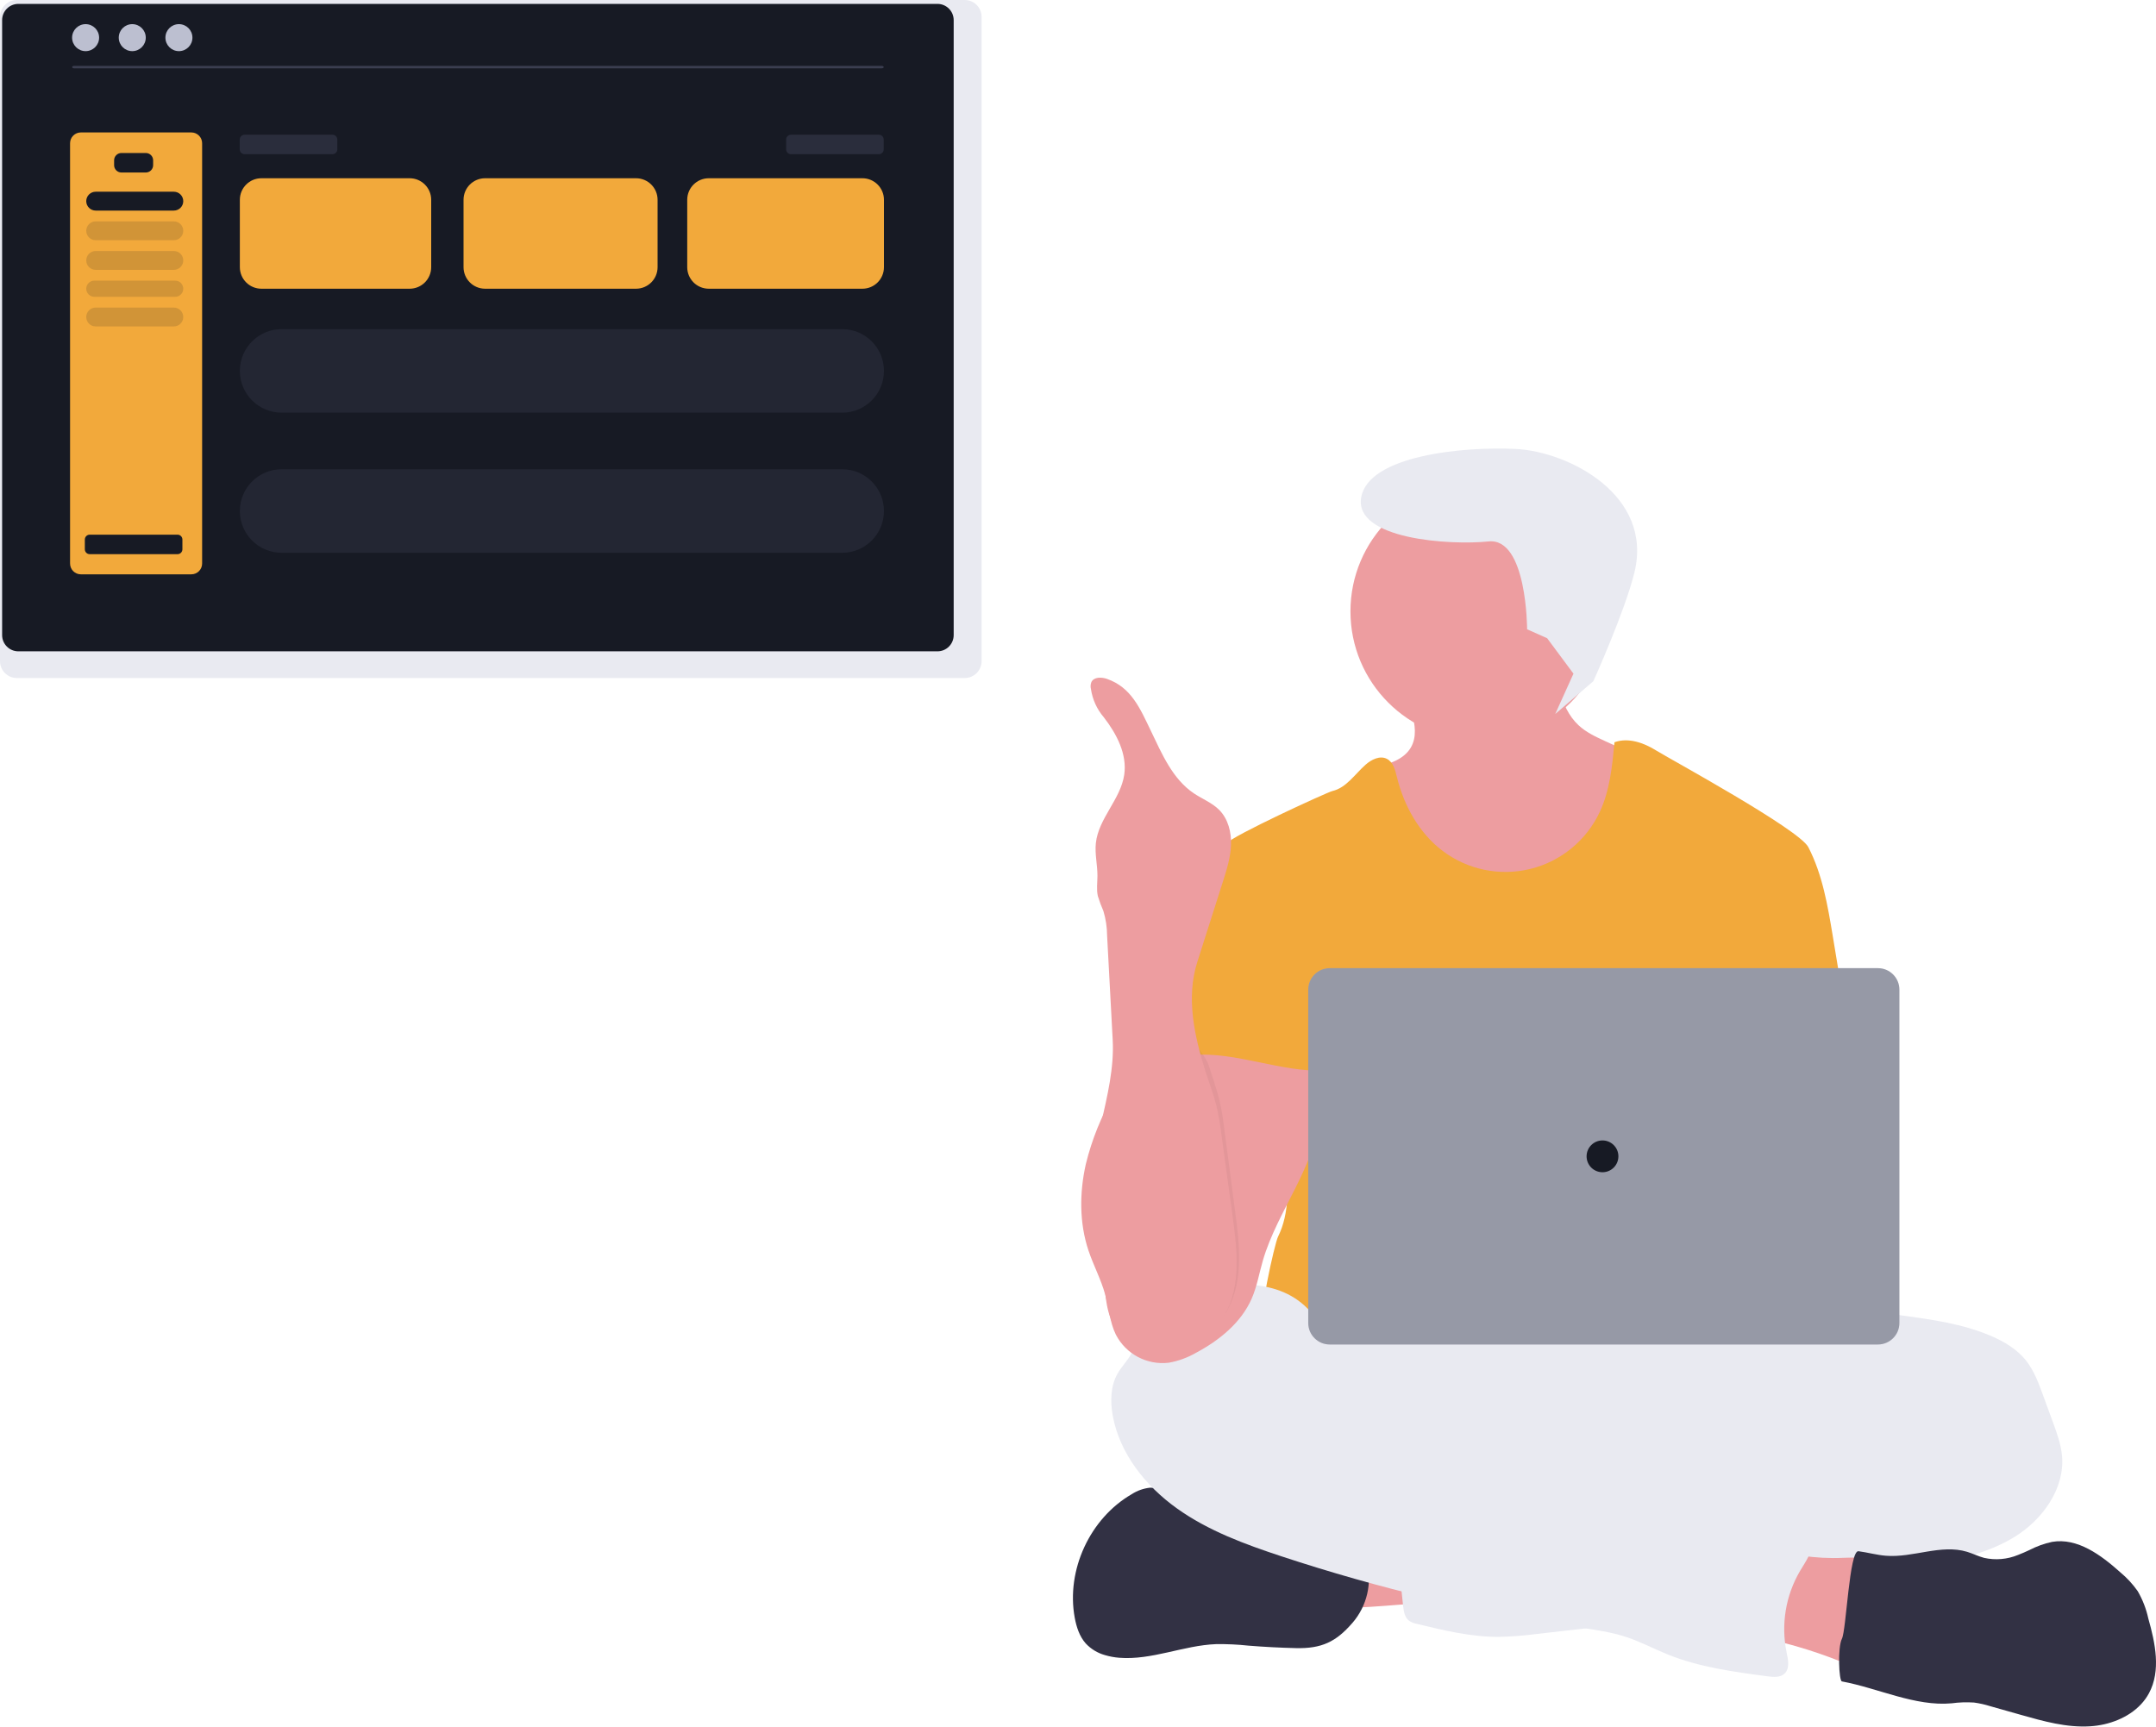
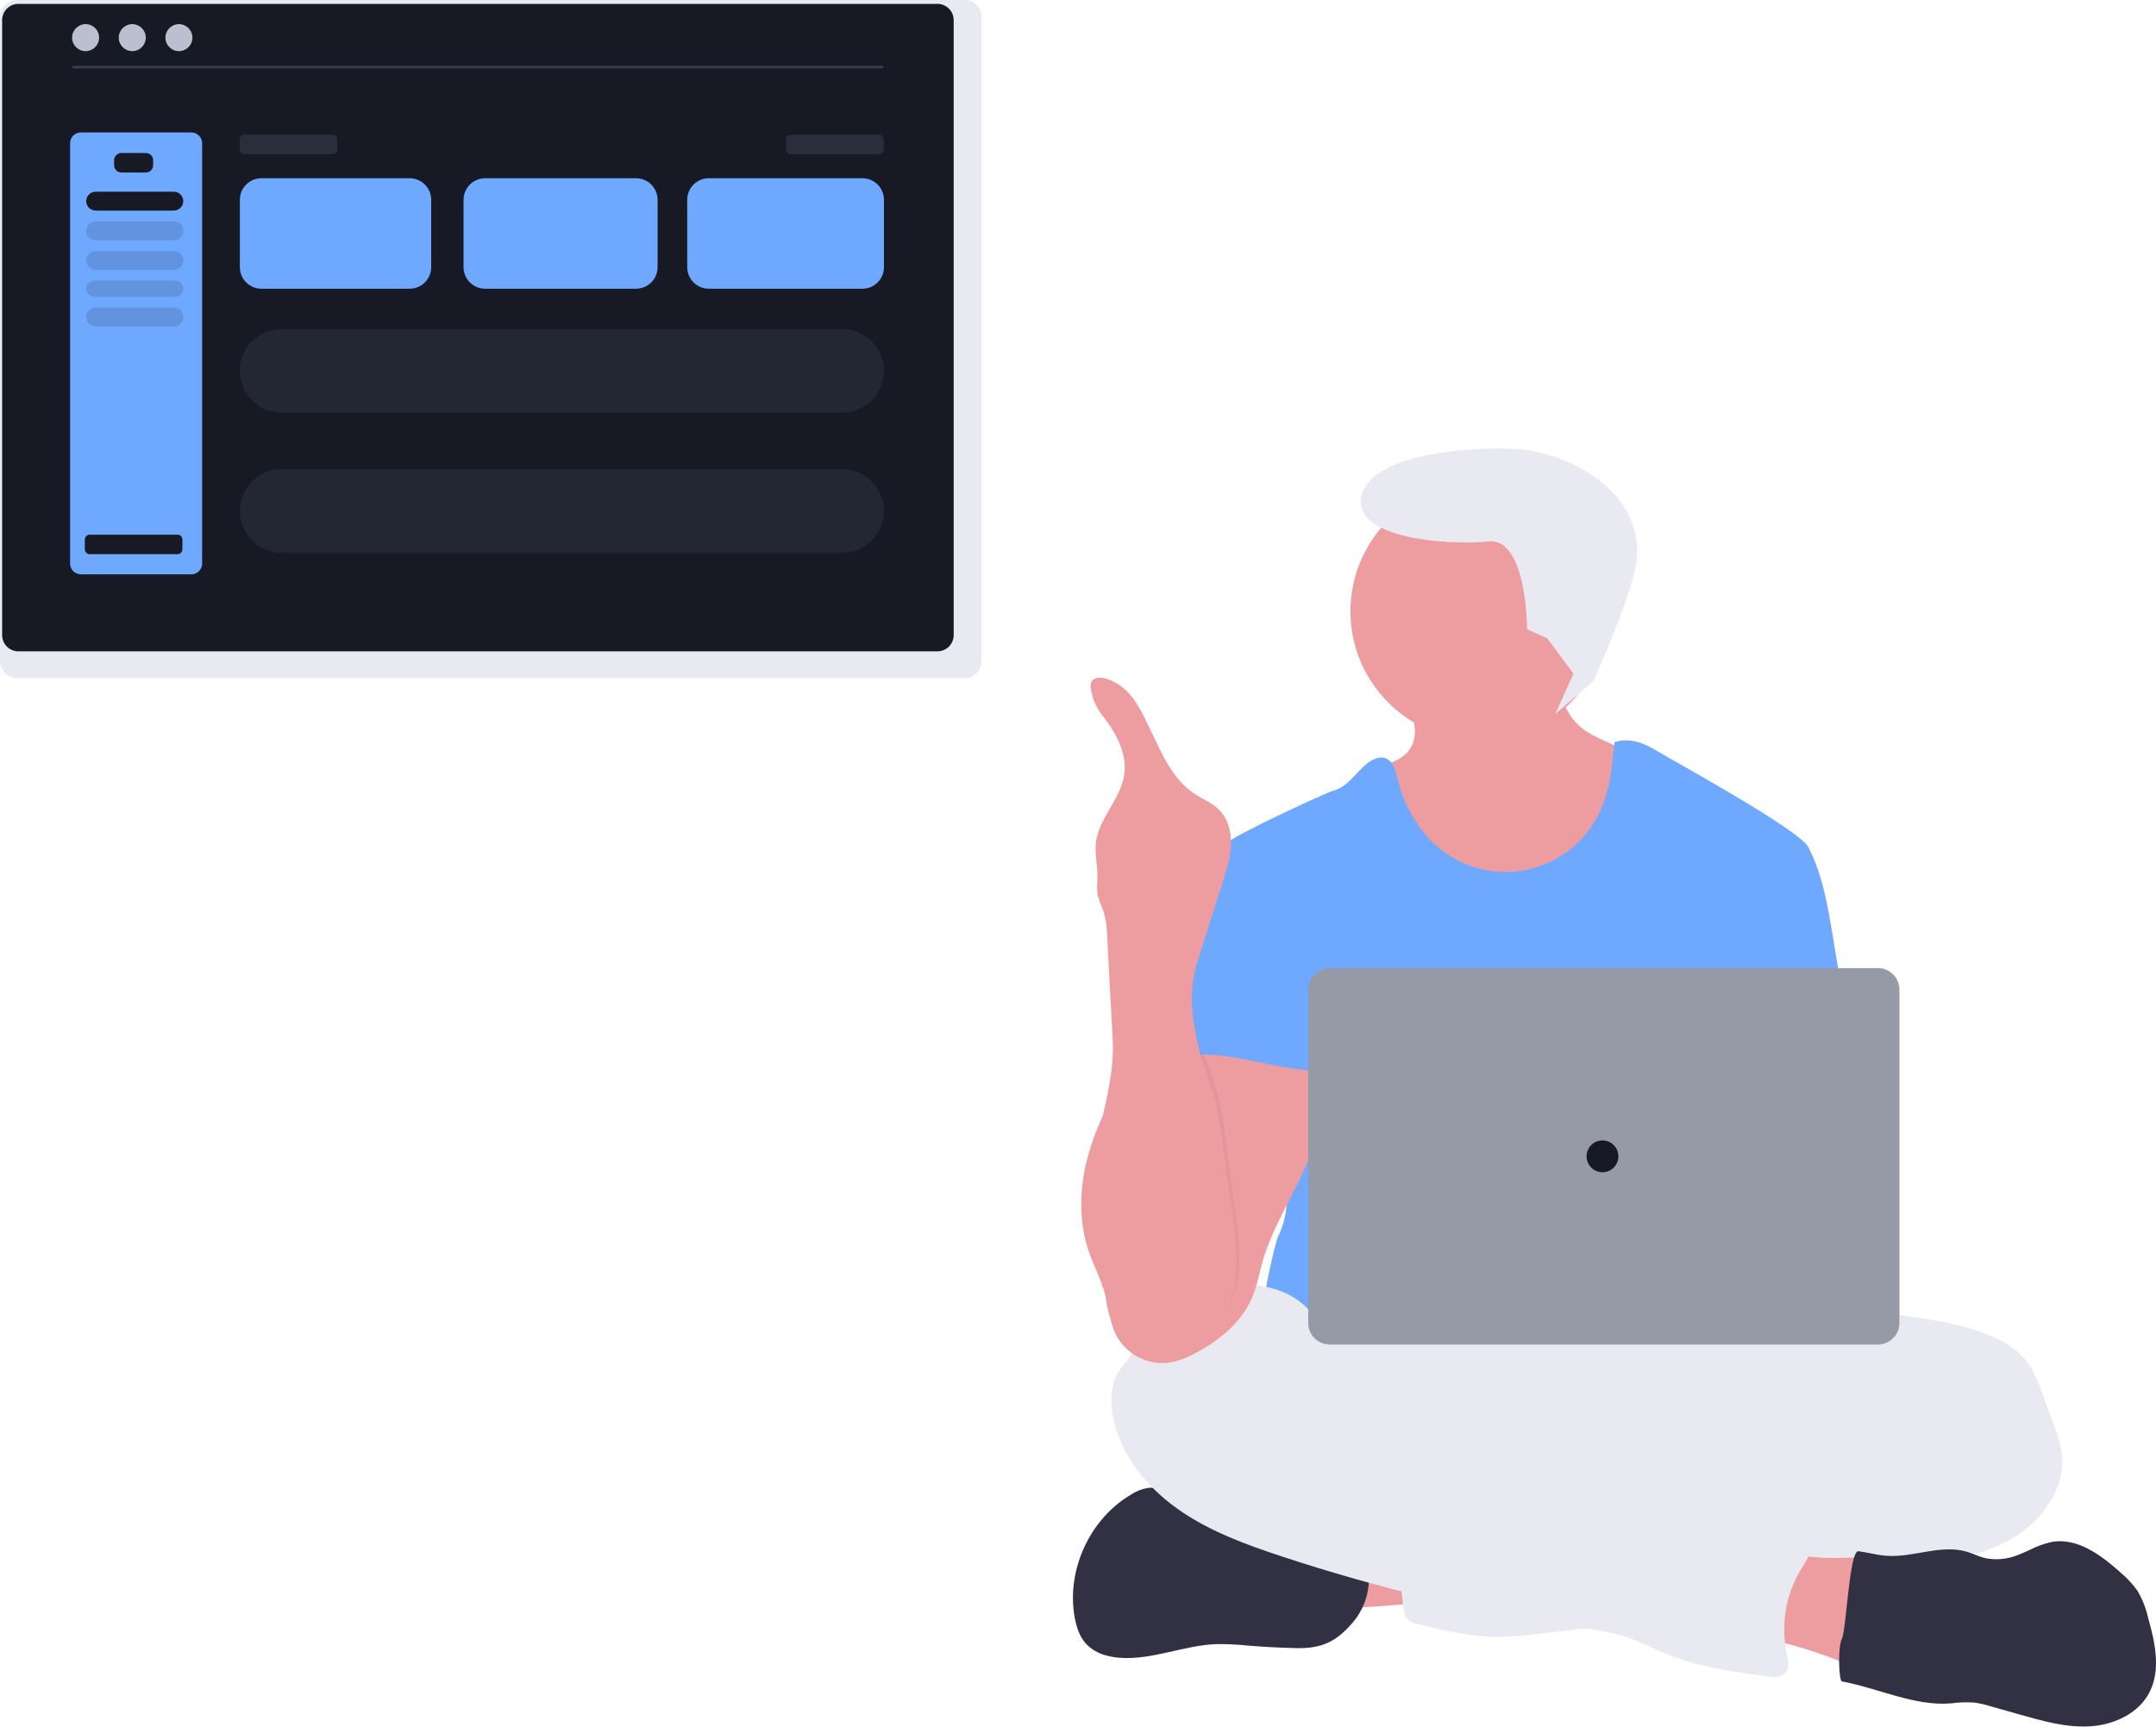
<svg xmlns="http://www.w3.org/2000/svg" width="800" height="640.774" viewBox="0 0 800 640.774">
  <g transform="translate(-559.438 -244.174)">
    <g transform="translate(957.555 401.194)">
      <path d="M700.362,759.986c-2.075-4.721-4.043-10.151-1.967-14.872a12.64,12.64,0,0,1,6.541-6.148,31.48,31.48,0,0,1,8.853-2.184,123.544,123.544,0,0,1,28.781-.393c.7,5.528-.777,11.135-2.046,16.476-1.151,4.918-1.81,5.646-6.885,5.9C730.353,758.943,701.14,761.727,700.362,759.986Z" transform="translate(-605.715 -320.747)" fill="#ed9da0" />
      <ellipse cx="140.658" cy="39.345" rx="140.658" ry="39.345" transform="translate(41.58 328.699)" fill="#E9EAF1" />
      <path d="M813.51,475.516a43.762,43.762,0,0,1-22.564,20.5,56.636,56.636,0,0,1-17.863,3.4c-6.679.3-13.5-.128-19.771-2.41-8.42-3.049-15.413-9.285-20.656-16.554s-8.853-15.571-11.99-23.941c-1.652-4.357-3.226-9-2.449-13.6,5.066-1.151,10.613-2.843,13.23-7.338,2.233-3.856,1.613-8.479.325-12.885-.364-1.249-.787-2.489-1.21-3.679-.984-2.852-4.377-8.272-2.016-10.712,1.5-1.544,7.81-2.331,9.984-3.335,6.7-3.089,12.876-7.554,20.233-9.02,6.364-1.269,12.935-.079,19.289,1.239a6.344,6.344,0,0,1,2.38.856,5.725,5.725,0,0,1,1.77,2.656c1.81,4.407,2.872,9.276,4.328,13.869,1.515,4.81,3.462,9.325,7.112,12.738,2.843,2.666,6.462,4.338,10,5.961l8.715,3.993a11.46,11.46,0,0,1,4.121,2.666,10.437,10.437,0,0,1,1.967,5.351,49.987,49.987,0,0,1-4.938,30.246Z" transform="translate(-606.051 -315.173)" fill="#ed9da0" />
      <ellipse cx="47.861" cy="47.861" rx="47.861" ry="47.861" transform="translate(102.979 22.03)" fill="#ed9da0" />
-       <path d="M890.735,528.715l-3.718-22.525c-1.879-11.3-3.816-22.82-9.069-33-3.453-6.669-51.817-32.971-56.44-35.863s-10.377-4.918-15.492-3.069c-.826,8.8-1.7,17.8-5.44,25.82A38.637,38.637,0,0,1,742.287,474.6c-8.764-6.6-14.38-16.781-17-27.433-.639-2.6-1.367-5.577-3.757-6.767-2.587-1.3-5.7.275-7.869,2.184-3.984,3.531-7.151,8.587-12.325,9.777-1.869.433-37.328,16.692-39.335,19.515s-2.951,6.315-3.935,9.7c10.751,23.941,20.587,47.912,31.338,71.853a6.129,6.129,0,0,1,.777,2.951,7.19,7.19,0,0,1-1.338,2.951c-5.272,8.469-5.105,19.122-4.525,29.076s1.289,20.469-3.157,29.391c-1.21,2.449-7.6,30.433-6.03,36.394h222.3c-4.239-11.656-2.626-35.046-1.741-47.42.62-8.656-.984-17.3-1.672-25.958C892.575,563.132,893.657,546.361,890.735,528.715Z" transform="translate(-605.069 -315.798)" fill="#F2A93B" />
+       <path d="M890.735,528.715l-3.718-22.525c-1.879-11.3-3.816-22.82-9.069-33-3.453-6.669-51.817-32.971-56.44-35.863s-10.377-4.918-15.492-3.069c-.826,8.8-1.7,17.8-5.44,25.82A38.637,38.637,0,0,1,742.287,474.6c-8.764-6.6-14.38-16.781-17-27.433-.639-2.6-1.367-5.577-3.757-6.767-2.587-1.3-5.7.275-7.869,2.184-3.984,3.531-7.151,8.587-12.325,9.777-1.869.433-37.328,16.692-39.335,19.515s-2.951,6.315-3.935,9.7c10.751,23.941,20.587,47.912,31.338,71.853a6.129,6.129,0,0,1,.777,2.951,7.19,7.19,0,0,1-1.338,2.951c-5.272,8.469-5.105,19.122-4.525,29.076s1.289,20.469-3.157,29.391c-1.21,2.449-7.6,30.433-6.03,36.394h222.3c-4.239-11.656-2.626-35.046-1.741-47.42.62-8.656-.984-17.3-1.672-25.958C892.575,563.132,893.657,546.361,890.735,528.715Z" transform="translate(-605.069 -315.798)" fill="#6FA8FF" />
      <path d="M903.227,650.846c3.275-1.249,6.885-.8,10.4-.325,11.3,1.544,22.771,3.128,33.246,7.643,4.918,2.1,9.6,4.918,12.925,9.059,2.951,3.728,4.672,8.292,6.3,12.787l3.777,10.318c1.436,3.934,2.892,7.948,3.3,12.128,1.18,12.384-7.289,24.059-17.941,30.492s-23.194,8.725-35.41,11.125-24.482,5.056-36.65,7.869a147.529,147.529,0,0,1-17.243,3.393c-13.023,1.475-26.636-.7-39.01,3.61-4.918,1.721-9.748,4.279-14.853,5.469a92.4,92.4,0,0,1-10.259,1.652l-23.42,2.675a127.786,127.786,0,0,1-14.361,1.1c-10.23,0-20.292-2.42-30.227-4.839a7.644,7.644,0,0,1-2.951-1.19c-1.574-1.239-1.918-3.433-2.144-5.42q-1.5-13.19-2.636-26.41c-.236-2.862-.413-5.961,1.151-8.371,1.967-2.951,5.8-3.875,9.305-4.446a242.848,242.848,0,0,1,44.932-3.118c5.715-5.715,15.138-5.744,22.623-8.853a67.278,67.278,0,0,0,7.977-4.338,104.264,104.264,0,0,1,43.781-13.84,40.765,40.765,0,0,0,8.961-1.279c5.794-1.8,11.076-6.7,17.026-5.5.738-2.036,1.249-4.761,2.951-6.158.846-.718,1.889-1.2,2.666-1.967,1.643-1.662,1.79-4.279,1.544-6.6s-.8-4.7-.2-6.964a9.63,9.63,0,0,1,1.092-2.43C892.84,652.951,897.3,650.355,903.227,650.846Z" transform="translate(-606.18 -319.344)" fill="#E9EAF1" />
      <path d="M707.883,765.734c-6.089,7.053-11.449,9.571-20.981,9.344q-8.794-.207-17.567-.915A98.572,98.572,0,0,0,657.3,773.6c-12.138.472-23.853,6.03-35.961,5.056a25.487,25.487,0,0,1-5.282-.984,15.375,15.375,0,0,1-7.131-4.338c-2.321-2.626-3.433-6.108-4.072-9.551-3.236-17.646,5.636-36.866,21.168-45.847a15.521,15.521,0,0,1,6.728-2.39,15.946,15.946,0,0,1,6.807,1.5l.148.059a51.475,51.475,0,0,1,16.859,11.253,9.5,9.5,0,0,0,2.577,2.075,8.853,8.853,0,0,0,3.039.571l12.925.816a30.627,30.627,0,0,1,6.492.9,51.594,51.594,0,0,1,6.826,2.951c6.954,3.108,14.666,3.934,22.181,5.134a3.314,3.314,0,0,1,1.967.787,3.078,3.078,0,0,1,.61,1.279,25.092,25.092,0,0,1-5.292,22.869Z" transform="translate(-604.187 -320.417)" fill="#323144" />
      <path d="M894.237,741.969c7.23-.2,15.344-.561,20.656,4.308,5.066,4.6,5.734,12.2,6.069,19.033l.384,7.938c.118,2.42.216,4.918-.757,7.161-1.731,3.935-6.482,5.833-10.82,5.607s-8.321-2.125-12.285-3.836a172.816,172.816,0,0,0-33.443-10.535q.561-8.233,1.869-16.387c.6-3.767.7-10.072,3.216-13.2,2.666-3.3,6.138-1.515,9.757-.9a78.332,78.332,0,0,0,15.354.816Z" transform="translate(-608.443 -320.819)" fill="#ed9da0" />
      <path d="M699.179,660.558c0,.984-1.544,0-1.682-1.052-1.082-7.958-7.4-14.518-14.754-17.705s-15.738-3.354-23.705-2.6c-12.049,1.141-25.525,5.754-29.981,17.017-1.043,2.636-1.515,5.489-2.794,8.017-1.416,2.774-3.728,4.987-5.262,7.682-2.646,4.662-2.754,10.377-1.8,15.649,2.567,14.066,12.187,26.1,23.843,34.427s25.279,13.308,38.863,17.794A673.958,673.958,0,0,0,792.072,766.1c6.059.915,12.177,1.761,17.981,3.708,5.194,1.741,10.053,4.348,15.128,6.394,11.8,4.741,24.5,6.433,37.082,8.1,2.144.275,4.6.472,6.187-.984,2.046-1.9,1.367-5.2.787-7.928a42.64,42.64,0,0,1,5.007-30.236c2.1-3.541,4.839-7.171,4.446-11.272-.472-4.78-5.233-8.164-9.974-8.931s-9.561.364-14.322.984a7.858,7.858,0,0,1-4.918-.482,9.725,9.725,0,0,1-1.908-1.692,21.571,21.571,0,0,0-25.122-3.512c-1.761.984-4.426-1.21-6.256-2.036l-20.666-9.374c-23.764-10.751-47.647-21.551-72.788-28.358a15.287,15.287,0,0,1-5.607-2.331c-1.249-.984-2.144-2.321-3.3-3.413-2.508-2.371-6-3.315-9.01-5S698.471,663.932,699.179,660.558Z" transform="translate(-604.424 -319.16)" fill="#E9EAF1" />
      <path d="M1022.8,790.67c-3.3,6.128-9.718,9.944-16.6,11.518a32.945,32.945,0,0,1-5.253.748c-8.705.541-17.3-1.869-25.692-4.249l-11.39-3.226a35.953,35.953,0,0,0-6-1.338,41.167,41.167,0,0,0-8.3.285c-13.462,1.252-27.406-5.672-40.7-8.125-1.112-.12-1.643-12.561,0-15.836s2.734-32.941,6.148-32.489,6.757,1.416,10.19,1.682c10.092.807,20.41-4.4,30.1-1.466,2.134.649,4.151,1.682,6.315,2.252a21,21,0,0,0,12.62-1.092c1.416-.531,2.8-1.171,4.18-1.8a33.661,33.661,0,0,1,8.41-3.039c9.453-1.623,18.217,4.918,25.348,11.3a35.839,35.839,0,0,1,6.443,6.984,35.062,35.062,0,0,1,3.935,10.161C1025.146,772.06,1027.3,782.31,1022.8,790.67Z" transform="translate(-623.524 -319.259)" fill="#323144" />
      <path d="M695.688,573.836c-1.19,19.535-15.522,35.676-20.981,54.463-1.357,4.7-2.174,9.58-4.121,14.056-3.934,9-12.03,15.531-20.656,20.135a31.021,31.021,0,0,1-10.171,3.7,19.5,19.5,0,0,1-19.584-10.417c-2.253-4.574-2.567-9.836-3.935-14.754-1.525-5.675-4.377-10.908-6.236-16.485-3.423-10.259-3.354-21.492-.984-32.036a98.358,98.358,0,0,1,10.554-26.125c.689-1.21,1.387-2.41,2.1-3.6a81.83,81.83,0,0,1,6.816-9.836c5.9-7.112,13.485-12.581,20.99-17.971a4.917,4.917,0,0,1,1.967-.984h.118a4.751,4.751,0,0,1,2.43.57,192.355,192.355,0,0,1,29.853,16.171c3.384,2.252,8.725,4.771,10.5,8.607S695.944,569.666,695.688,573.836Z" transform="translate(-604.238 -317.443)" fill="#ed9da0" />
-       <path d="M657.137,483.005a10.18,10.18,0,0,0-2.184,3.492,165.107,165.107,0,0,0-13.869,56.676,5.666,5.666,0,0,1-.639,2.744A12.023,12.023,0,0,1,639,547.482a5.43,5.43,0,0,0,.925,7.869c1.623-3.059,5.508-4.052,8.961-4.318,16.535-1.308,32.686,6.384,49.269,5.8-1.17-4.043-2.852-7.928-3.807-12.02-4.22-18.167,6.3-37.948-.148-55.447-1.289-3.5-3.443-6.944-6.836-8.479a18.211,18.211,0,0,0-4.377-1.161c-4.19-.757-12.531-3.993-16.584-2.7-1.5.482-2.085,1.889-3.325,2.734C661.238,480.979,658.74,481.4,657.137,483.005Z" transform="translate(-604.736 -316.505)" fill="#F2A93B" />
+       <path d="M657.137,483.005a10.18,10.18,0,0,0-2.184,3.492,165.107,165.107,0,0,0-13.869,56.676,5.666,5.666,0,0,1-.639,2.744A12.023,12.023,0,0,1,639,547.482a5.43,5.43,0,0,0,.925,7.869c1.623-3.059,5.508-4.052,8.961-4.318,16.535-1.308,32.686,6.384,49.269,5.8-1.17-4.043-2.852-7.928-3.807-12.02-4.22-18.167,6.3-37.948-.148-55.447-1.289-3.5-3.443-6.944-6.836-8.479a18.211,18.211,0,0,0-4.377-1.161c-4.19-.757-12.531-3.993-16.584-2.7-1.5.482-2.085,1.889-3.325,2.734C661.238,480.979,658.74,481.4,657.137,483.005Z" transform="translate(-604.736 -316.505)" fill="#6FA8FF" />
      <path d="M661.693,646.6a27.752,27.752,0,0,1-23.671,14.272,18.039,18.039,0,0,1-7.575-1.446c-6.051-2.774-9.469-9.639-10.737-16.387s-.871-13.712-1.771-20.528c-.72-5.43-2.254-10.7-3.049-16.122-1.951-13.407,1.894-26.646,4.63-39.994.663-1.21,1.335-2.41,2.026-3.6a81.972,81.972,0,0,1,6.562-9.836c5.681-7.112,12.981-12.58,20.206-17.971h-7.575a1.257,1.257,0,0,1,1.286-.147,1.344,1.344,0,0,1,.768,1.081c.748,6.885,10.094,13.771,12.129,20.459,1.259,4.111,2.774,8.144,3.787,12.335a102.32,102.32,0,0,1,1.818,10.82q2.017,15.276,4.015,30.492C666.219,622.41,667.659,635.8,661.693,646.6Z" transform="translate(-604.353 -317.455)" opacity="0.046" />
      <path d="M650.45,515.4l9.492-29.774c1.416-4.456,2.852-8.98,3.02-13.663s-1.062-9.59-4.338-12.935c-2.656-2.7-6.334-4.1-9.482-6.216-7.869-5.3-11.8-14.587-15.905-23.135s-7.308-16.142-16.259-19.309c-2.066-.728-4.918-.787-5.843,1.19a4.181,4.181,0,0,0-.148,2.577,20.689,20.689,0,0,0,4.761,10.457c4.751,6.148,8.725,13.672,7.584,21.364-1.357,9.108-9.541,16.171-10.525,25.328-.433,4.033.6,8.076.59,12.138,0,2.518-.413,5.085.148,7.544a50.823,50.823,0,0,0,2.075,5.587,32.636,32.636,0,0,1,1.358,9.059l2.075,38.715c1.121,20.941-10.239,41.312-7.112,61.968.826,5.42,2.42,10.692,3.167,16.122.984,6.817.521,13.771,1.839,20.528s4.918,13.613,11.154,16.387a19.377,19.377,0,0,0,7.869,1.446,29.007,29.007,0,0,0,24.59-14.272c6.2-10.82,4.7-24.187,3.01-36.522L659.4,579.5a98.841,98.841,0,0,0-1.888-10.82c-1.043-4.19-2.616-8.223-3.935-12.335C649.359,542.9,646.2,528.761,650.45,515.4Z" transform="translate(-604.296 -315.41)" fill="#ed9da0" />
      <rect width="219.347" height="139.674" rx="7.97" transform="translate(87.318 202.304)" fill="#BCBFD0" />
      <rect width="219.347" height="139.674" rx="7.97" transform="translate(87.318 202.304)" opacity="0.2" />
      <circle cx="5.902" cy="5.902" r="5.902" transform="translate(190.598 266.24)" fill="#171A24" />
      <path d="M77.031,67.5l-7.9-1.975S63.205,31.949,49.379,35.9,0,43.8,0,28,33.938,2.8,53.329.347s53.329,7.9,51.354,37.528c-1,14.962-8,42.355-8,42.355L84.866,94.68l4.067-15.923Z" transform="translate(111.826 0) rotate(10)" fill="#E9EAF1" />
    </g>
    <g transform="translate(559.438 244.174)">
      <path d="M924.474,232.384H572.648a6.263,6.263,0,0,0-6.2,6.309V477.724a6.26,6.26,0,0,0,6.2,6.3H924.474a6.26,6.26,0,0,0,6.2-6.3V238.693a6.263,6.263,0,0,0-6.2-6.309Z" transform="translate(-566.446 -232.384)" fill="#E9EAF1" />
      <path d="M913.514,232.384H572.458a6.025,6.025,0,0,0-6.014,6.024V466.663a6.023,6.023,0,0,0,6.014,6.014H913.514a6.023,6.023,0,0,0,6.014-6.014V238.409a6.025,6.025,0,0,0-6.011-6.024Z" transform="translate(-565.656 -230.942)" fill="#171A24" />
      <g transform="translate(26.753 8.958)">
        <circle cx="5.012" cy="5.012" r="5.012" transform="translate(0 0)" fill="#BCBFD0" />
        <circle cx="5.012" cy="5.012" r="5.012" transform="translate(17.312 0)" fill="#BCBFD0" />
        <circle cx="5.012" cy="5.012" r="5.012" transform="translate(34.625 0)" fill="#BCBFD0" />
      </g>
      <path d="M499.776,739.161H200.193c-.434,0-.786-.2-.786-.456s.352-.456.786-.456H499.776c.434,0,.786.2.786.456S500.21,739.161,499.776,739.161Z" transform="translate(-172.653 -713.802)" fill="#3B3E50" />
-       <rect width="49" height="164" rx="4" transform="translate(26 49.155)" fill="#F2A93B" />
+       <rect width="49" height="164" rx="4" transform="translate(26 49.155)" fill="#6FA8FF" />
      <path d="M2.715,0h9.051a2.715,2.715,0,0,1,2.715,2.715v1.81a2.715,2.715,0,0,1-2.715,2.715H2.715A2.715,2.715,0,0,1,0,4.526V2.715A2.715,2.715,0,0,1,2.715,0Z" transform="translate(42.341 56.782)" fill="#171A24" />
      <path d="M1.81,0H34.395a1.81,1.81,0,0,1,1.81,1.81V5.431a1.81,1.81,0,0,1-1.81,1.81H1.81A1.81,1.81,0,0,1,0,5.431V1.81A1.81,1.81,0,0,1,1.81,0Z" transform="translate(31.479 198.434)" fill="#171A24" />
      <path d="M1.81,0H34.395a1.81,1.81,0,0,1,1.81,1.81V5.431a1.81,1.81,0,0,1-1.81,1.81H1.81A1.81,1.81,0,0,1,0,5.431V1.81A1.81,1.81,0,0,1,1.81,0Z" transform="translate(88.956 49.994)" fill="#2A2D3C" />
-       <rect width="71" height="41" rx="8" transform="translate(89 66.155)" fill="#F2A93B" />
+       <rect width="71" height="41" rx="8" transform="translate(89 66.155)" fill="#6FA8FF" />
      <rect width="36" height="7" rx="3.5" transform="translate(32 71.155)" fill="#171A24" />
      <rect width="239" height="31" rx="15.5" transform="translate(89 174.155)" fill="#232633" />
      <path d="M1.81,0H34.395a1.81,1.81,0,0,1,1.81,1.81V5.431a1.81,1.81,0,0,1-1.81,1.81H1.81A1.81,1.81,0,0,1,0,5.431V1.81A1.81,1.81,0,0,1,1.81,0Z" transform="translate(291.703 49.994)" fill="#2A2D3C" />
      <rect width="36" height="7" rx="3.5" transform="translate(32 82.155)" fill="#171A24" opacity="0.149" />
      <rect width="36" height="7" rx="3.5" transform="translate(32 93.155)" fill="#171A24" opacity="0.149" />
      <rect width="36" height="6" rx="3" transform="translate(32 104.155)" fill="#171A24" opacity="0.149" />
      <rect width="36" height="7" rx="3.5" transform="translate(32 114.155)" fill="#171A24" opacity="0.149" />
-       <rect width="73" height="41" rx="8" transform="translate(255 66.155)" fill="#F2A93B" />
-       <rect width="72" height="41" rx="8" transform="translate(172 66.155)" fill="#F2A93B" />
+       <rect width="73" height="41" rx="8" transform="translate(255 66.155)" fill="#6FA8FF" />
+       <rect width="72" height="41" rx="8" transform="translate(172 66.155)" fill="#6FA8FF" />
      <rect width="239" height="31" rx="15.5" transform="translate(89 122.155)" fill="#232633" />
    </g>
  </g>
</svg>
